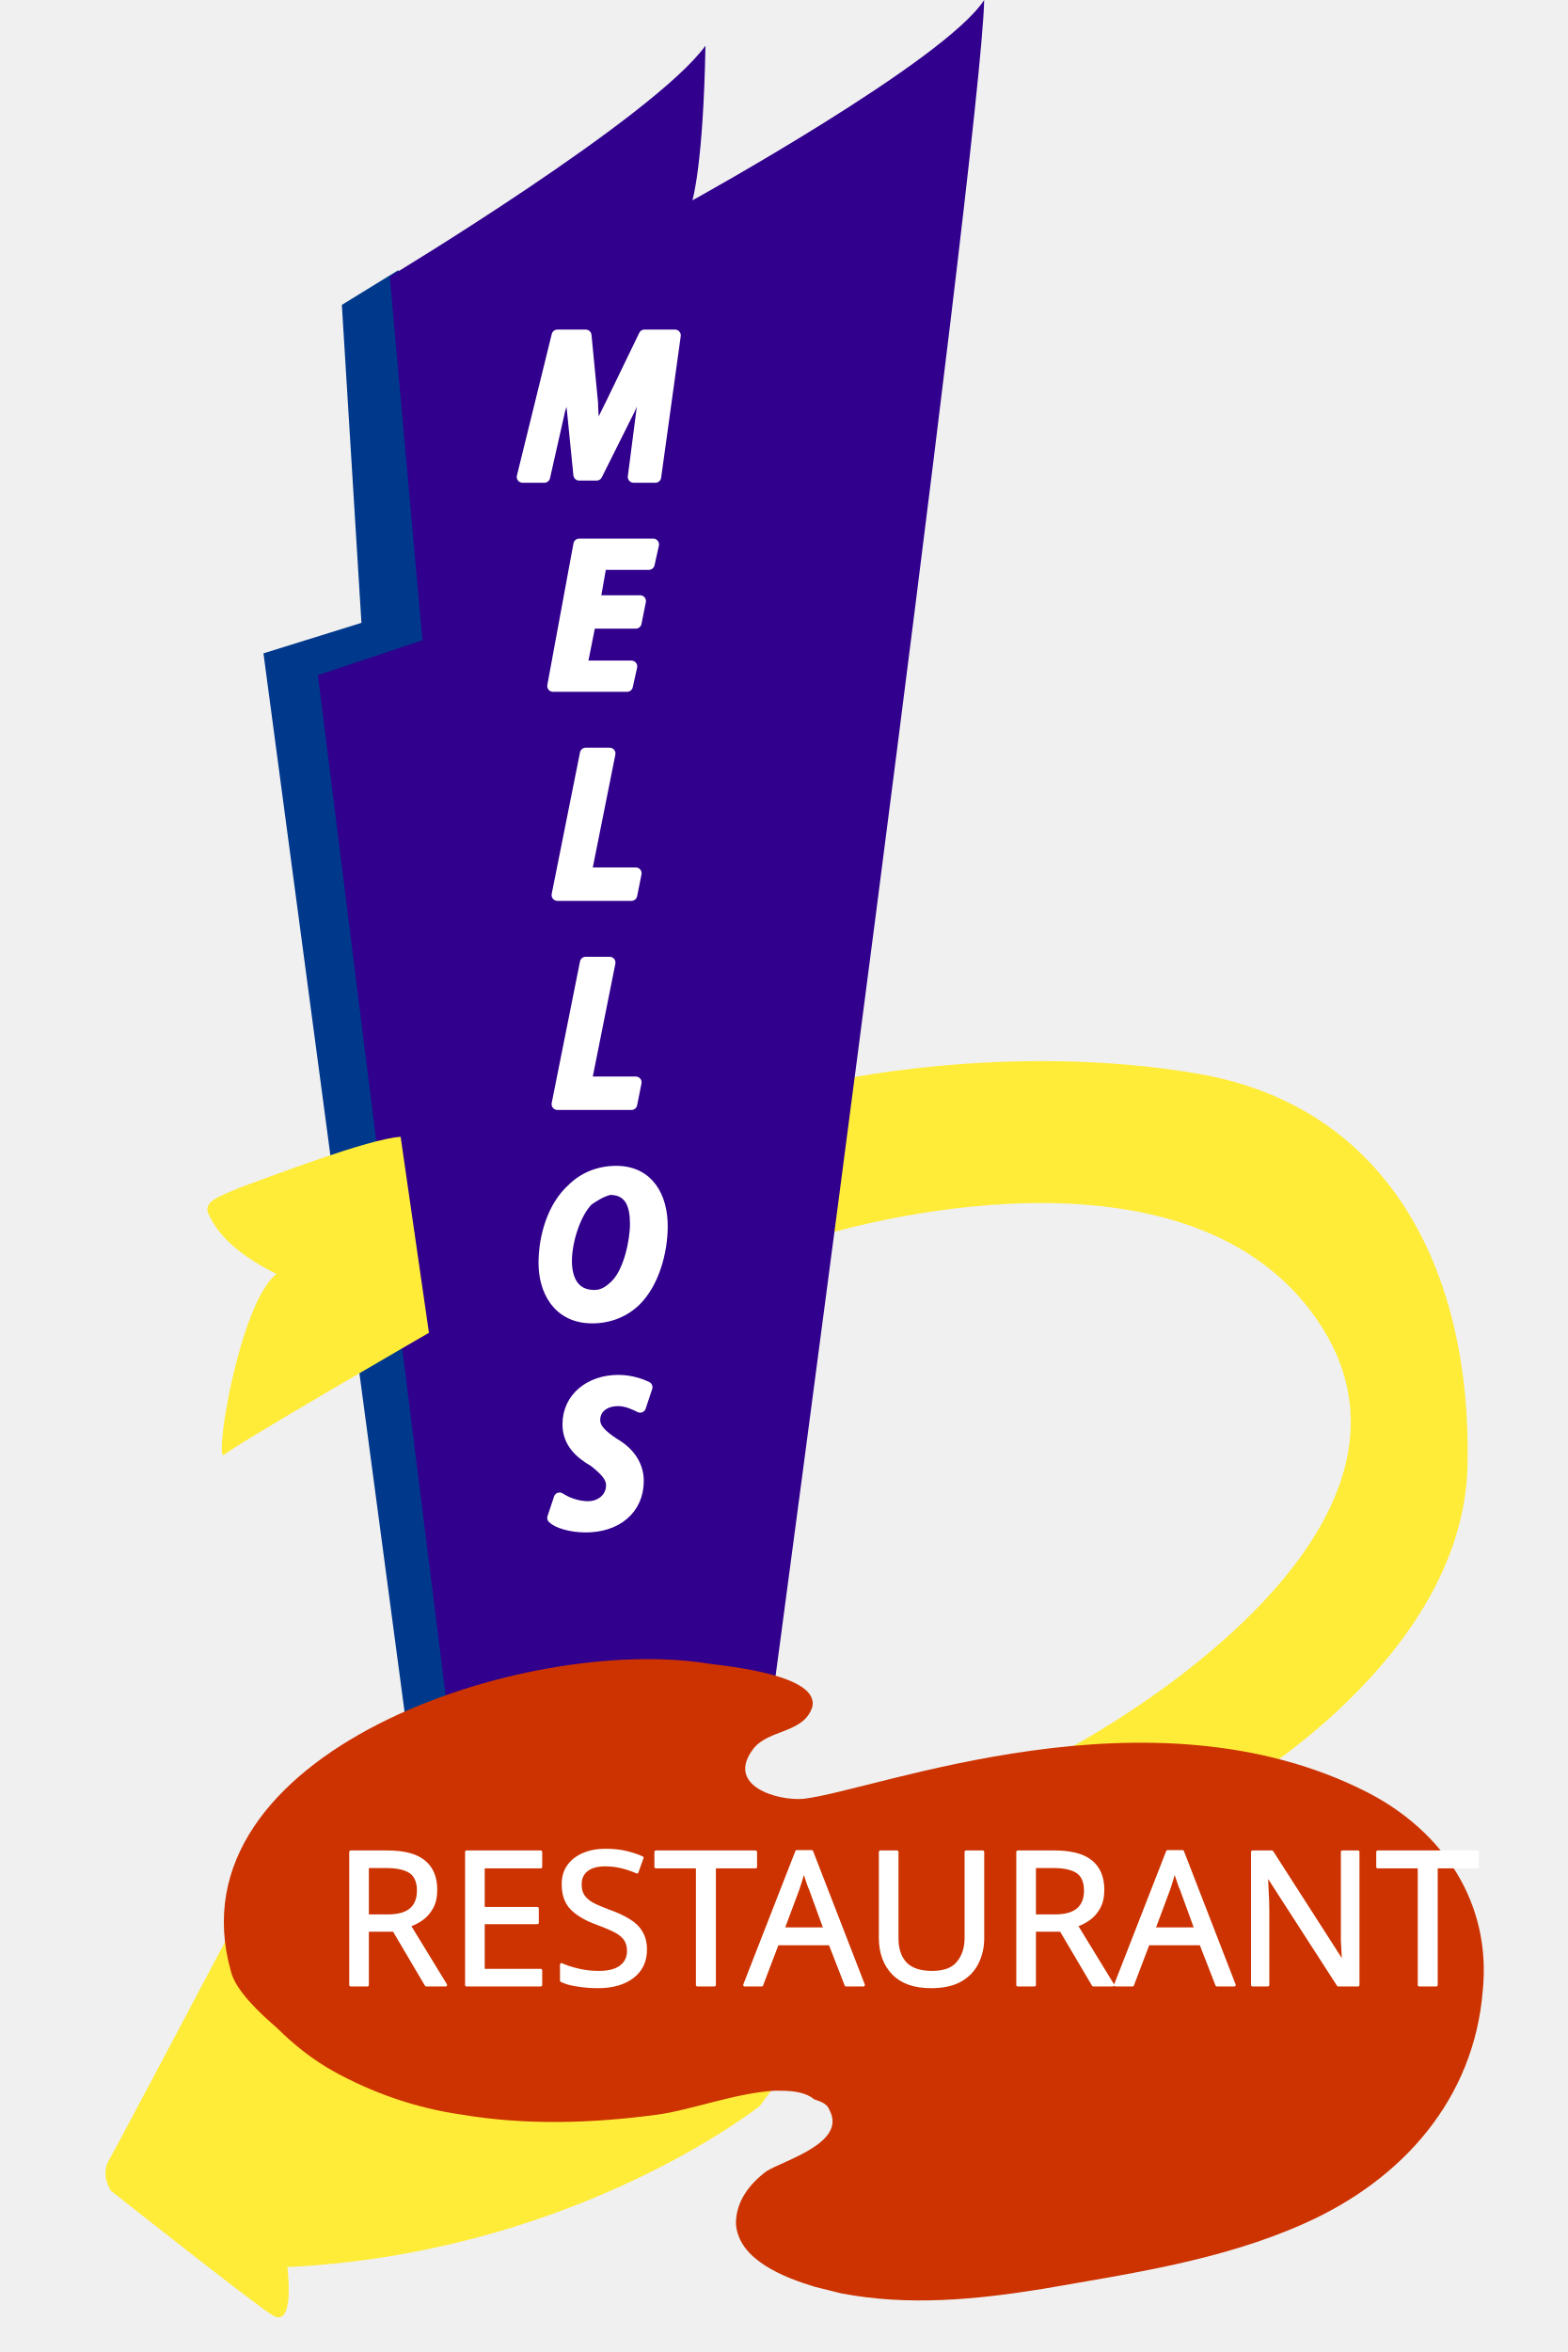
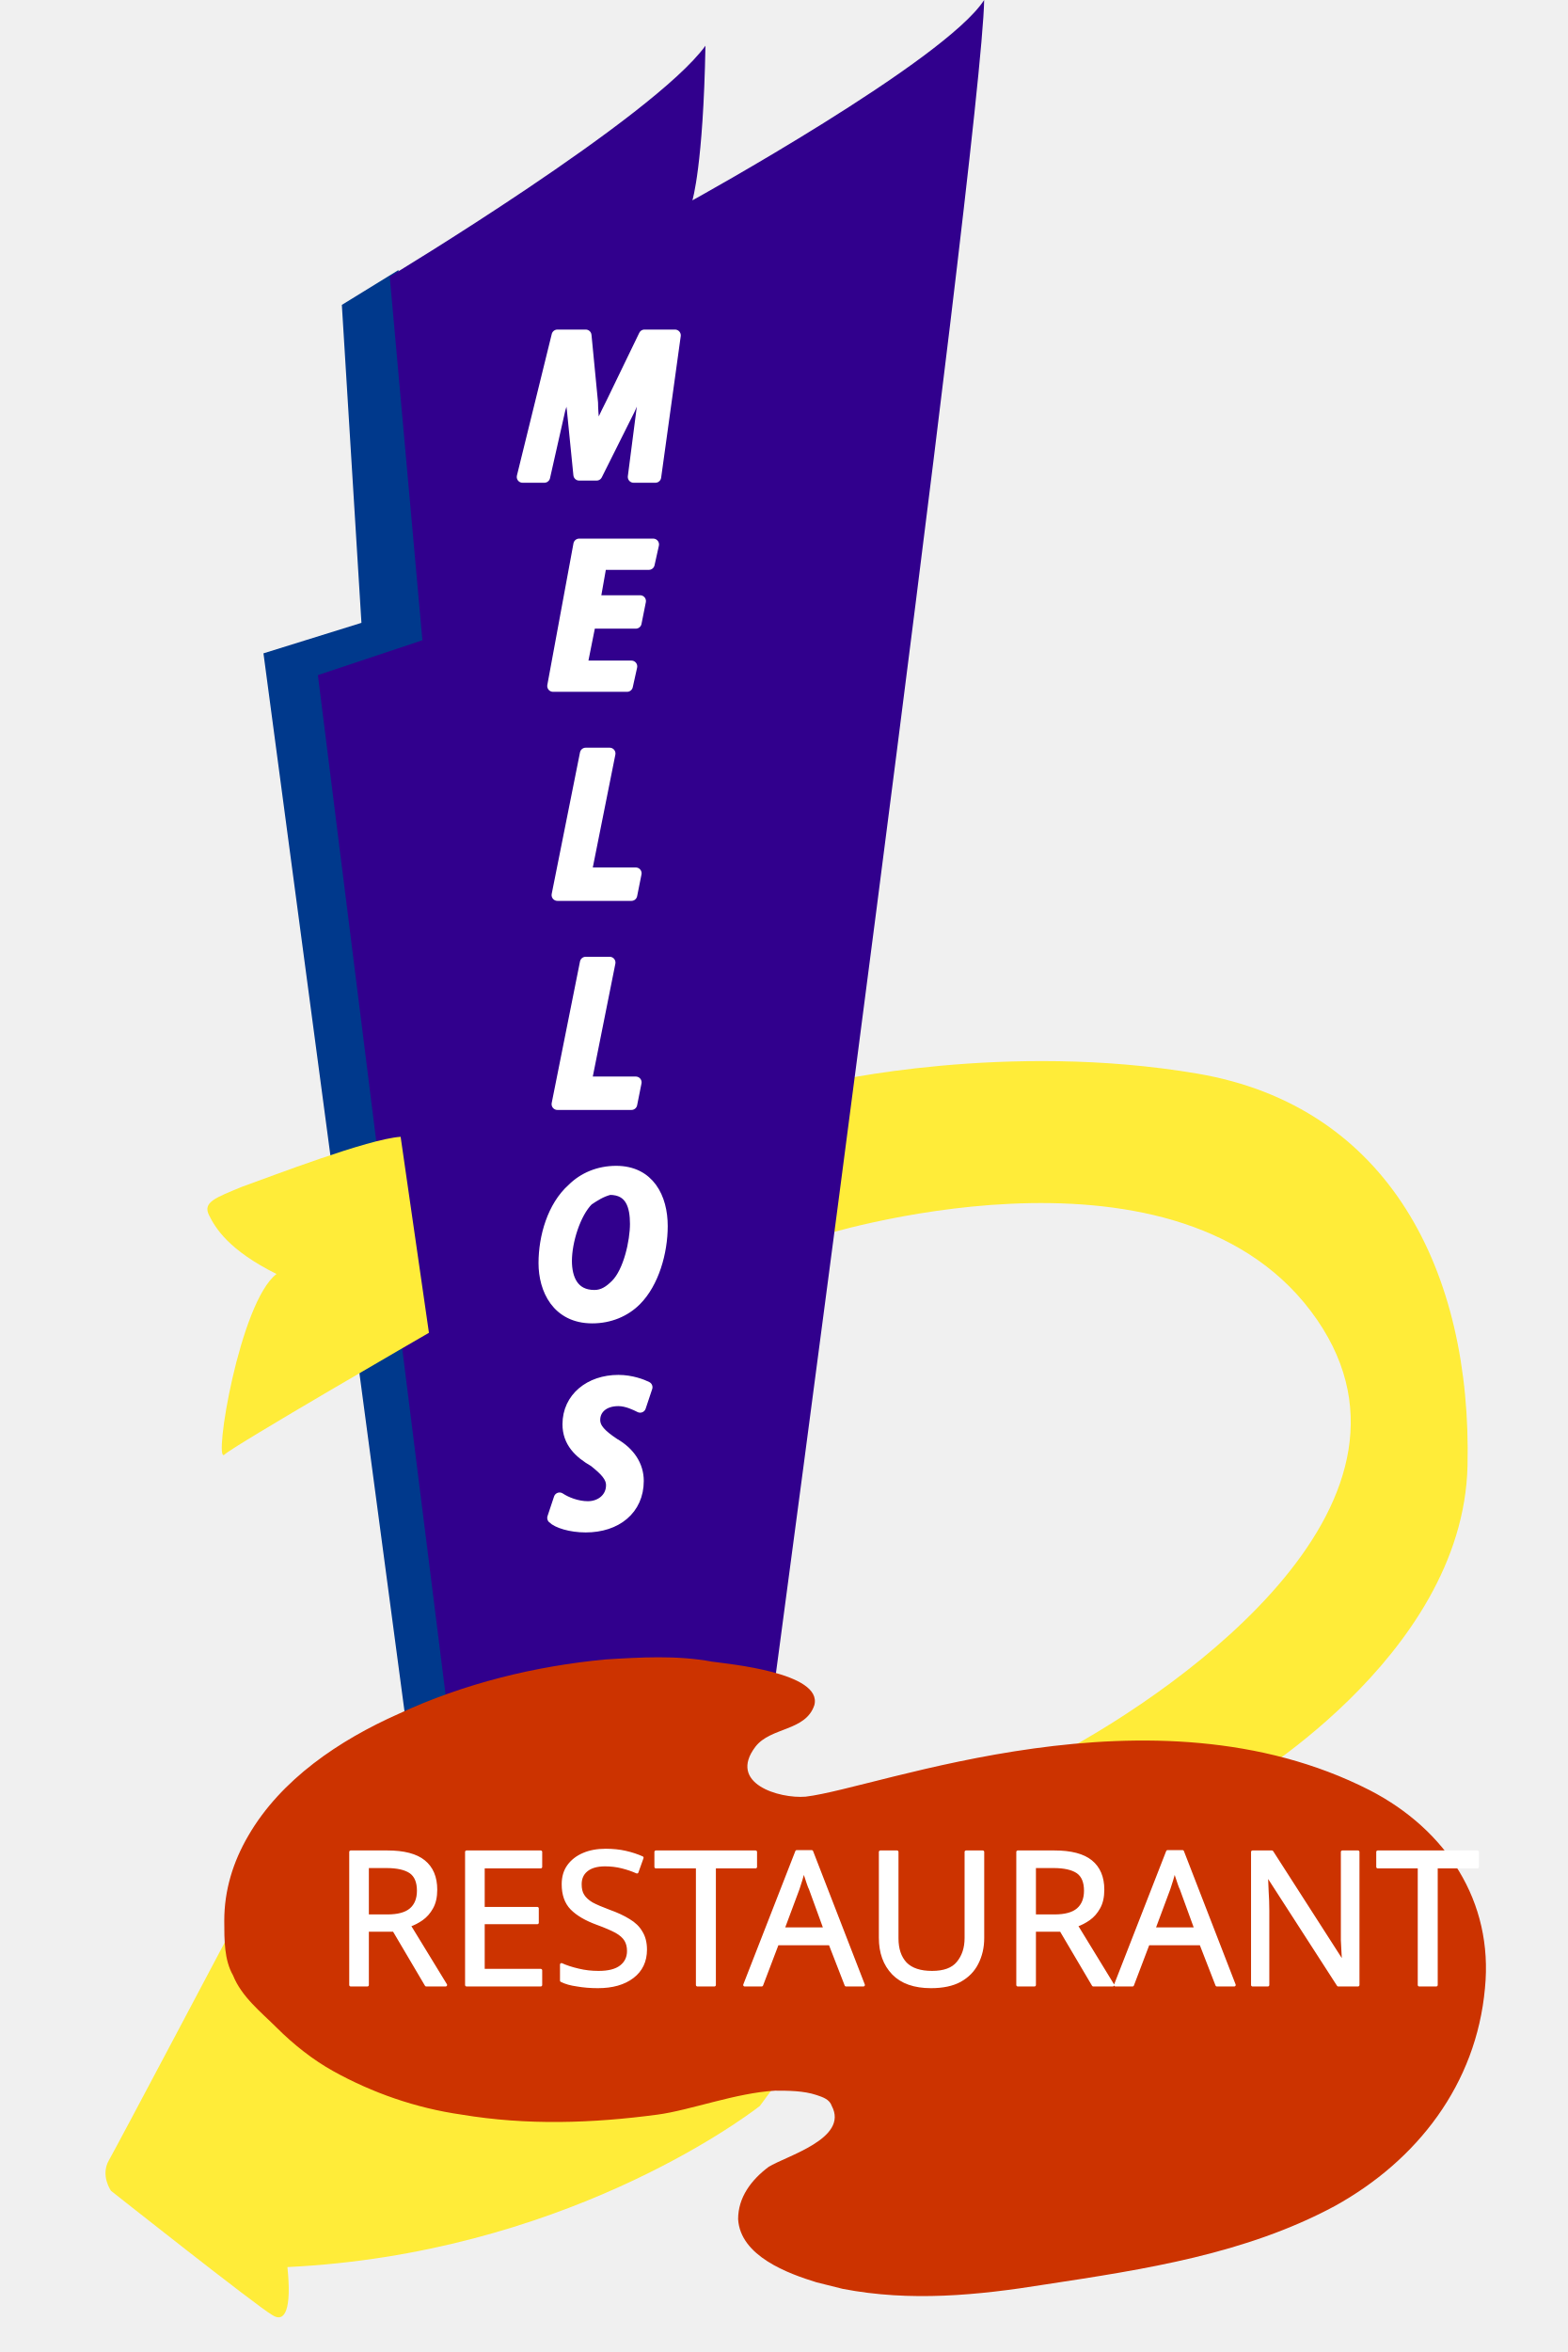
<svg xmlns="http://www.w3.org/2000/svg" version="1.1" id="Layer_1" x="0px" y="0px" viewBox="0 0 72 108" enable-background="new 0 0 72 108" xml:space="preserve">
  <g>
    <path fill="#FFEC39" d="M34.9,96.7c-0.9,0.7-9.2,6.8-21.7,7.4c0.2,1.9-0.1,2.6-0.7,2.2c-0.7-0.4-7.4-5.7-7.4-5.7S4.6,99.9,5,99.2   s5.9-11.1,5.9-11.1l25.1,7.1L34.9,96.7z" />
    <path fill="#00398C" d="M22,80.3L18.9,81l-6.8-51l4.5-1.4L15.7,14c0,0,0,0,2.6-1.6c1,11.5,1.3,17,1.3,17l-4.8,1.9L22,80.3z" />
    <path fill="#FFEC39" d="M37.5,56.8c0,0,16.2-5.2,22.7,3.4s-5.9,17.3-11.5,20.3c-5.6,3,7.9,1.7,7.9,1.7s10.6-6,10.8-14.9   c0.2-8.9-3.6-16.5-12.4-18s-17,0.4-17,0.4" />
    <path fill="#31008D" d="M20.8,80.5L14.6,31l4.8-1.6l-1.5-16.7c0,0,12.1-7.3,14.5-10.6c-0.1,5.5-0.6,7.1-0.6,7.1S43.4,2.8,45.2,0   c-0.1,6.4-9.8,78.6-9.8,78.6" />
    <path fill="#FFEC39" d="M19.7,61.2c0,0-9,5.2-9.4,5.6c-0.5,0.4,0.7-7,2.4-8.3c-2.2-1.1-2.8-2.1-3.1-2.7s0.3-0.8,1.5-1.3   c1.4-0.5,5.8-2.2,7.3-2.3" />
-     <path fill="#CC3300" d="M35.6,96c-1.8,0.1-3.9,0.9-5.4,1.1c-3,0.4-6,0.5-9,0c-2.1-0.3-4.1-1-5.9-2c-0.9-0.5-1.8-1.2-2.6-2   c-0.7-0.6-1.9-1.7-2.1-2.6C7.8,80.5,24.1,75,32.6,76.4c0.7,0.1,5.1,0.5,4.7,2c-0.4,1.2-2,1-2.7,1.9c-1.3,1.7,1.1,2.4,2.3,2.3   c3.4-0.4,15.9-5.4,25.9-0.3c3.5,1.8,5.7,5.1,5.3,9.1c-0.4,5-3.7,8.7-8.2,10.7c-3.8,1.7-8,2.3-12,3c-3.1,0.5-6.2,0.8-9.3,0.2   c-0.4-0.1-0.8-0.2-1.2-0.3c-1.3-0.4-3.5-1.2-3.6-2.9c0-1,0.6-1.8,1.4-2.4c0.8-0.5,3.7-1.3,2.9-2.8c-0.1-0.3-0.4-0.4-0.7-0.5   C36.9,96,36.2,96,35.6,96z" />
+     <path fill="#CC3300" d="M35.6,96c-1.8,0.1-3.9,0.9-5.4,1.1c-3,0.4-6,0.5-9,0c-2.1-0.3-4.1-1-5.9-2c-0.9-0.5-1.8-1.2-2.6-2   c-0.7-0.7-1.6-1.4-2-2.4c-0.4-0.7-0.4-1.6-0.4-2.5c0-1.4,0.4-2.7,1.1-3.9c1.5-2.6,4.2-4.4,6.9-5.6c3-1.4,6.3-2.2,9.5-2.5   c1.6-0.1,3.3-0.2,4.9,0.1c0.7,0.1,5.1,0.5,4.7,2c-0.4,1.2-2,1-2.7,1.9c-1.3,1.7,1.1,2.4,2.3,2.3c3.4-0.4,15.9-5.4,25.9-0.3   c3.5,1.8,5.7,5.1,5.3,9.1c-0.4,4.4-3.1,7.9-6.9,10c-4.1,2.2-8.7,2.9-13.3,3.6c-3.1,0.5-6.2,0.8-9.3,0.2c-0.4-0.1-0.8-0.2-1.2-0.3   c-1.3-0.4-3.5-1.2-3.6-2.9c0-1,0.6-1.8,1.4-2.4c0.8-0.5,3.7-1.3,2.9-2.8c-0.1-0.3-0.4-0.4-0.7-0.5C36.9,96,36.2,96,35.6,96z" />
    <g>
      <path fill="#FFFFFF" stroke="#FFFFFF" stroke-width="0.534" stroke-linecap="round" stroke-linejoin="round" stroke-miterlimit="10" d="    M29.1,21.9l0.4-3.1c0.1-0.6,0.2-1.5,0.4-2.2h0c-0.3,0.8-0.7,1.5-1,2.2l-1.5,3h-0.8l-0.3-3c-0.1-0.7-0.1-1.4-0.1-2.2h0    c-0.2,0.8-0.3,1.6-0.5,2.2l-0.7,3.1h-1l1.6-6.5h1.3l0.3,3.1c0,0.5,0.1,1.2,0.1,1.8h0c0.2-0.6,0.5-1.2,0.8-1.8l1.5-3.1H31l-0.9,6.5    H29.1z" />
      <path fill="#FFFFFF" stroke="#FFFFFF" stroke-width="0.534" stroke-linecap="round" stroke-linejoin="round" stroke-miterlimit="10" d="    M29.2,28.6h-2.1l-0.4,2h2.3l-0.2,0.9h-3.4l1.2-6.5H30l-0.2,0.9h-2.2l-0.3,1.7h2.1L29.2,28.6z" />
      <path fill="#FFFFFF" stroke="#FFFFFF" stroke-width="0.534" stroke-linecap="round" stroke-linejoin="round" stroke-miterlimit="10" d="    M26.9,34.6h1.1l-1.1,5.5h2.3L29,41.1h-3.4L26.9,34.6z" />
      <path fill="#FFFFFF" stroke="#FFFFFF" stroke-width="0.534" stroke-linecap="round" stroke-linejoin="round" stroke-miterlimit="10" d="    M26.9,44.2h1.1l-1.1,5.5h2.3L29,50.7h-3.4L26.9,44.2z" />
      <path fill="#FFFFFF" stroke="#FFFFFF" stroke-width="0.534" stroke-linecap="round" stroke-linejoin="round" stroke-miterlimit="10" d="    M30.4,56.3c0,1.2-0.4,2.6-1.2,3.4c-0.5,0.5-1.2,0.8-2,0.8c-1.6,0-2.2-1.3-2.2-2.5c0-1.2,0.4-2.6,1.3-3.4c0.5-0.5,1.2-0.8,2-0.8    C29.8,53.8,30.4,55,30.4,56.3z M27,55.1C26.4,55.7,26,57,26,57.9c0,0.8,0.3,1.6,1.3,1.6c0.4,0,0.7-0.2,1-0.5    c0.6-0.6,0.9-2,0.9-2.8c0-0.8-0.2-1.6-1.2-1.6C27.6,54.7,27.3,54.9,27,55.1z" />
      <path fill="#FFFFFF" stroke="#FFFFFF" stroke-width="0.534" stroke-linecap="round" stroke-linejoin="round" stroke-miterlimit="10" d="    M25.7,68.8c0.3,0.2,0.8,0.4,1.3,0.4c0.6,0,1.1-0.4,1.1-1c0-0.4-0.3-0.7-0.8-1.1c-0.7-0.4-1.2-0.9-1.2-1.7c0-1.2,1-2,2.3-2    c0.6,0,1.1,0.2,1.3,0.3l-0.3,0.9c-0.2-0.1-0.6-0.3-1-0.3c-0.7,0-1.1,0.4-1.1,0.9c0,0.4,0.3,0.7,0.9,1.1c0.7,0.4,1.1,1,1.1,1.7    c0,1.3-1,2.1-2.4,2.1c-0.7,0-1.3-0.2-1.5-0.4L25.7,68.8z" />
    </g>
    <text transform="matrix(1 0 0 1 15.2793 91.1473)" fill="#FFFFFF" stroke="#FFFFFF" stroke-width="0.136" stroke-linecap="round" stroke-linejoin="round" stroke-miterlimit="10" font-family="'MyriadPro-Semibold'" font-size="8.551">RESTAURANT</text>
  </g>
</svg>
